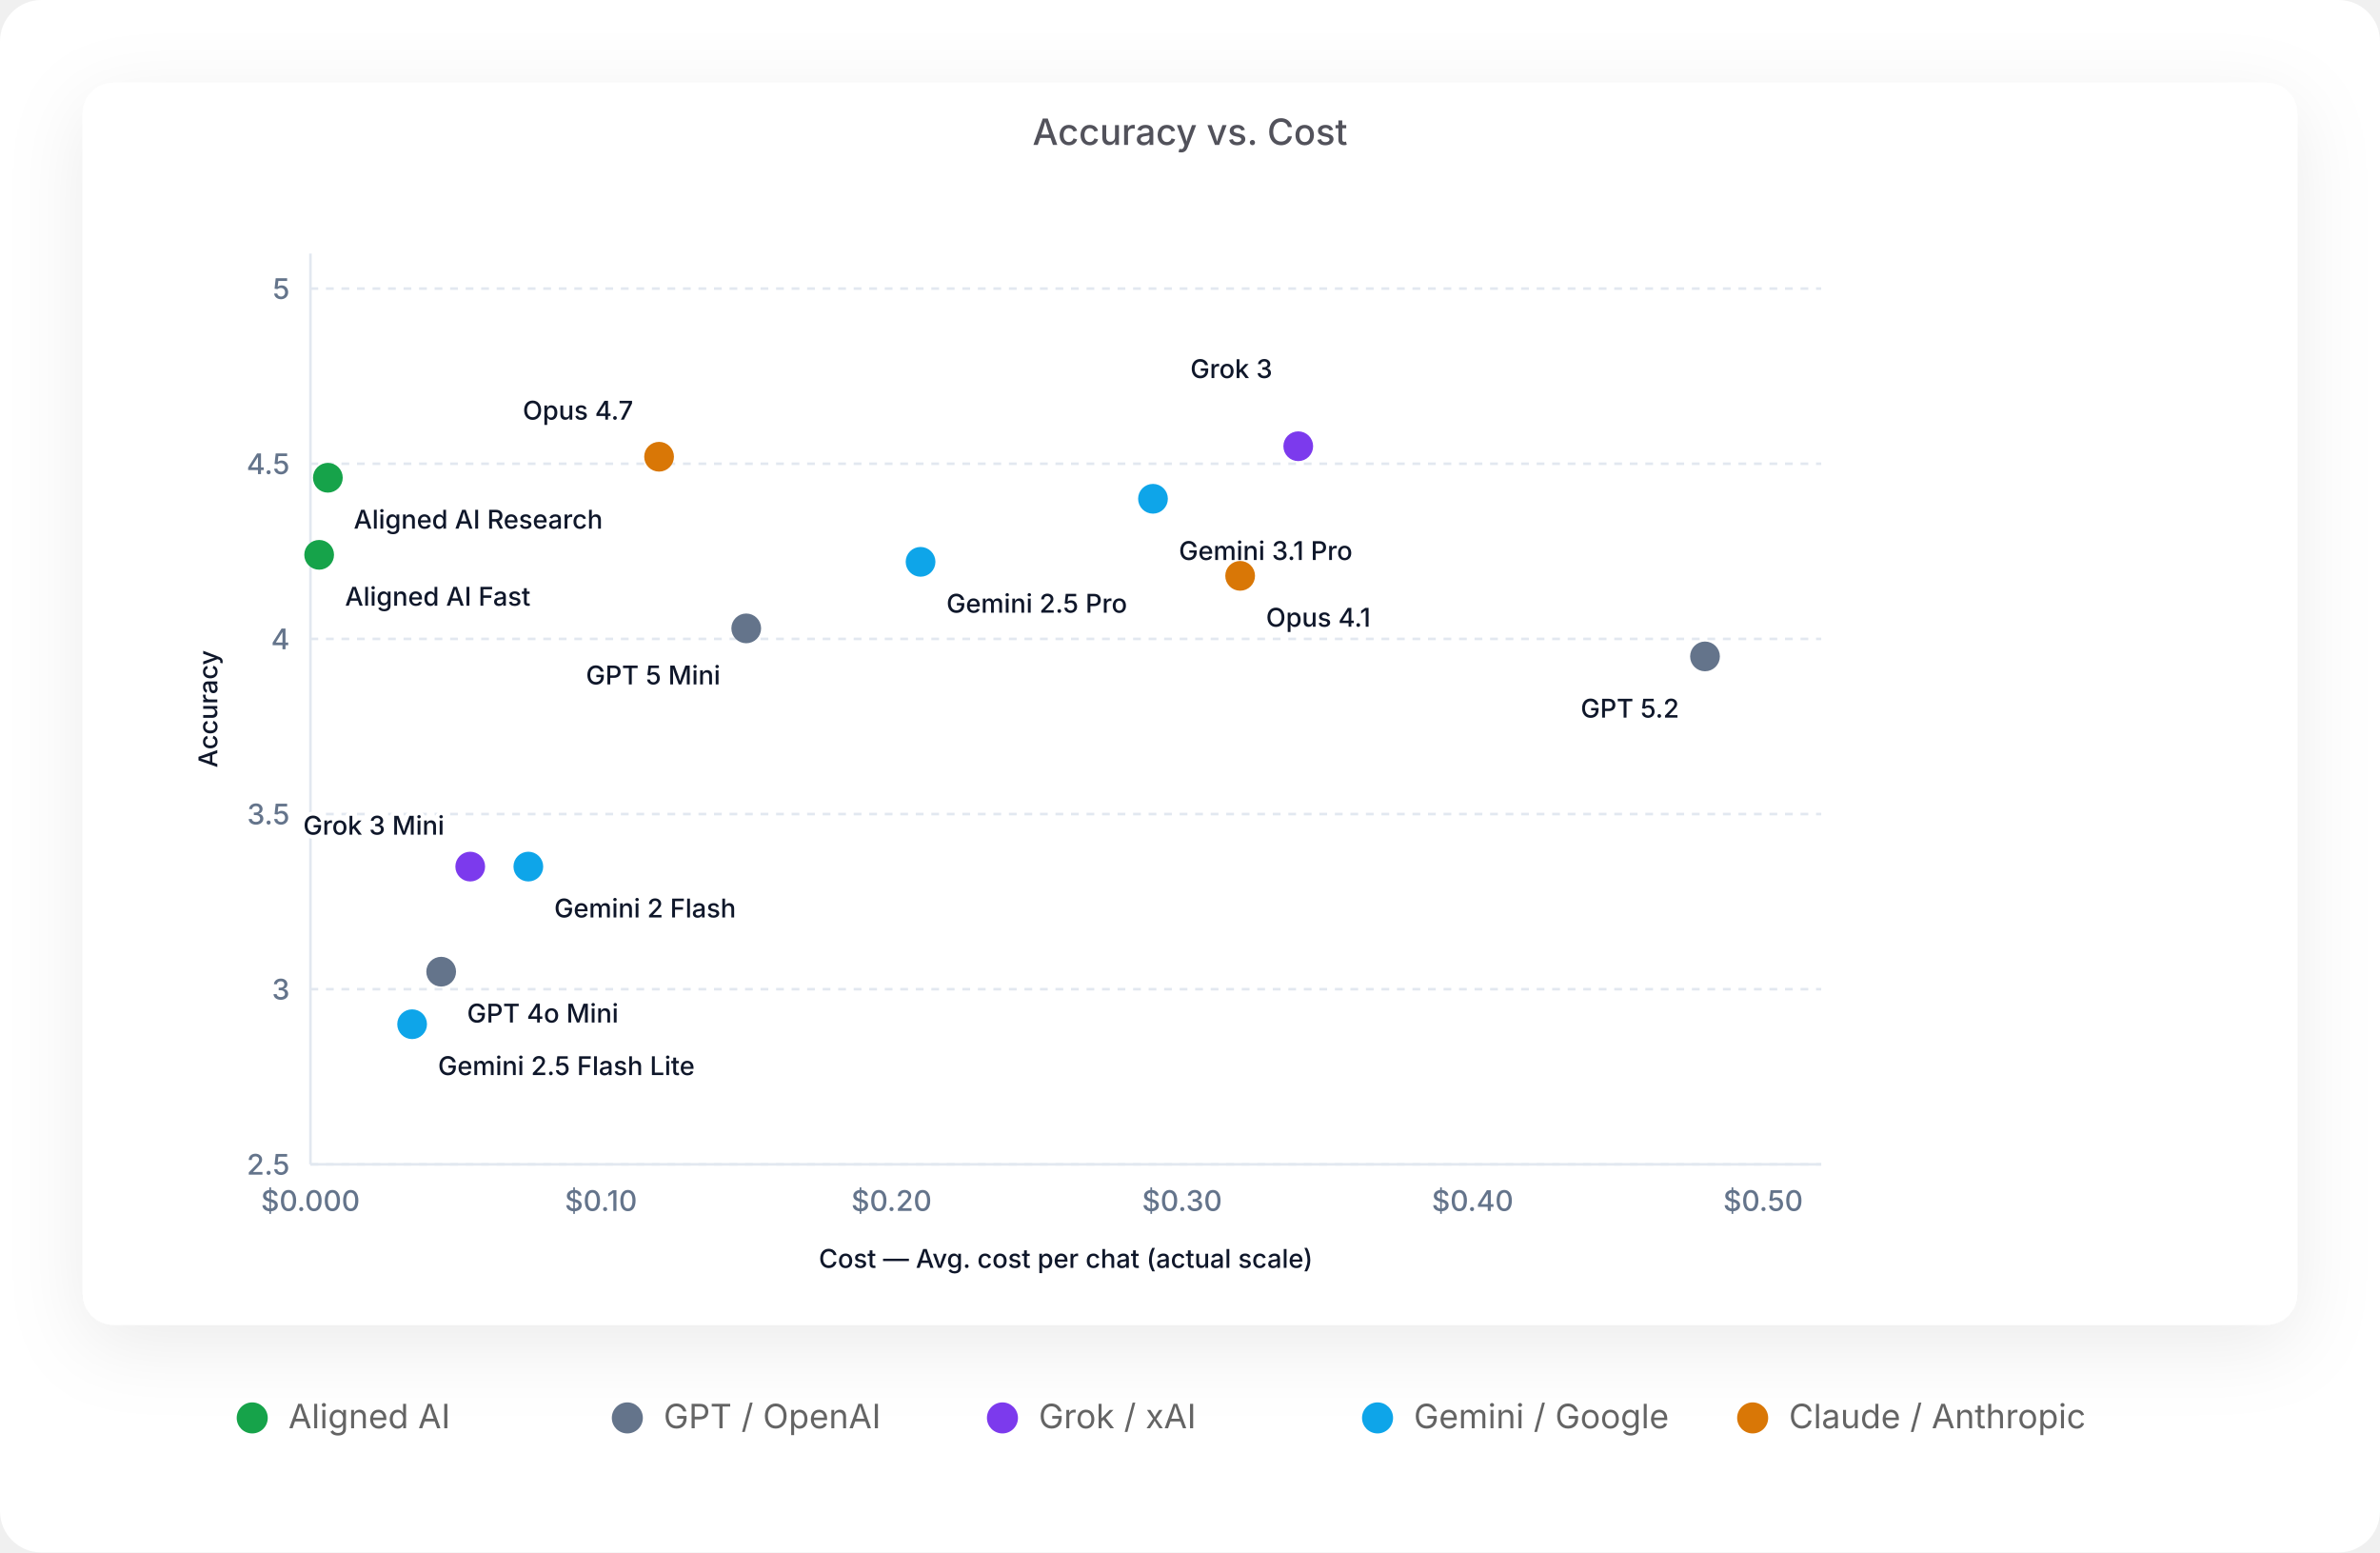
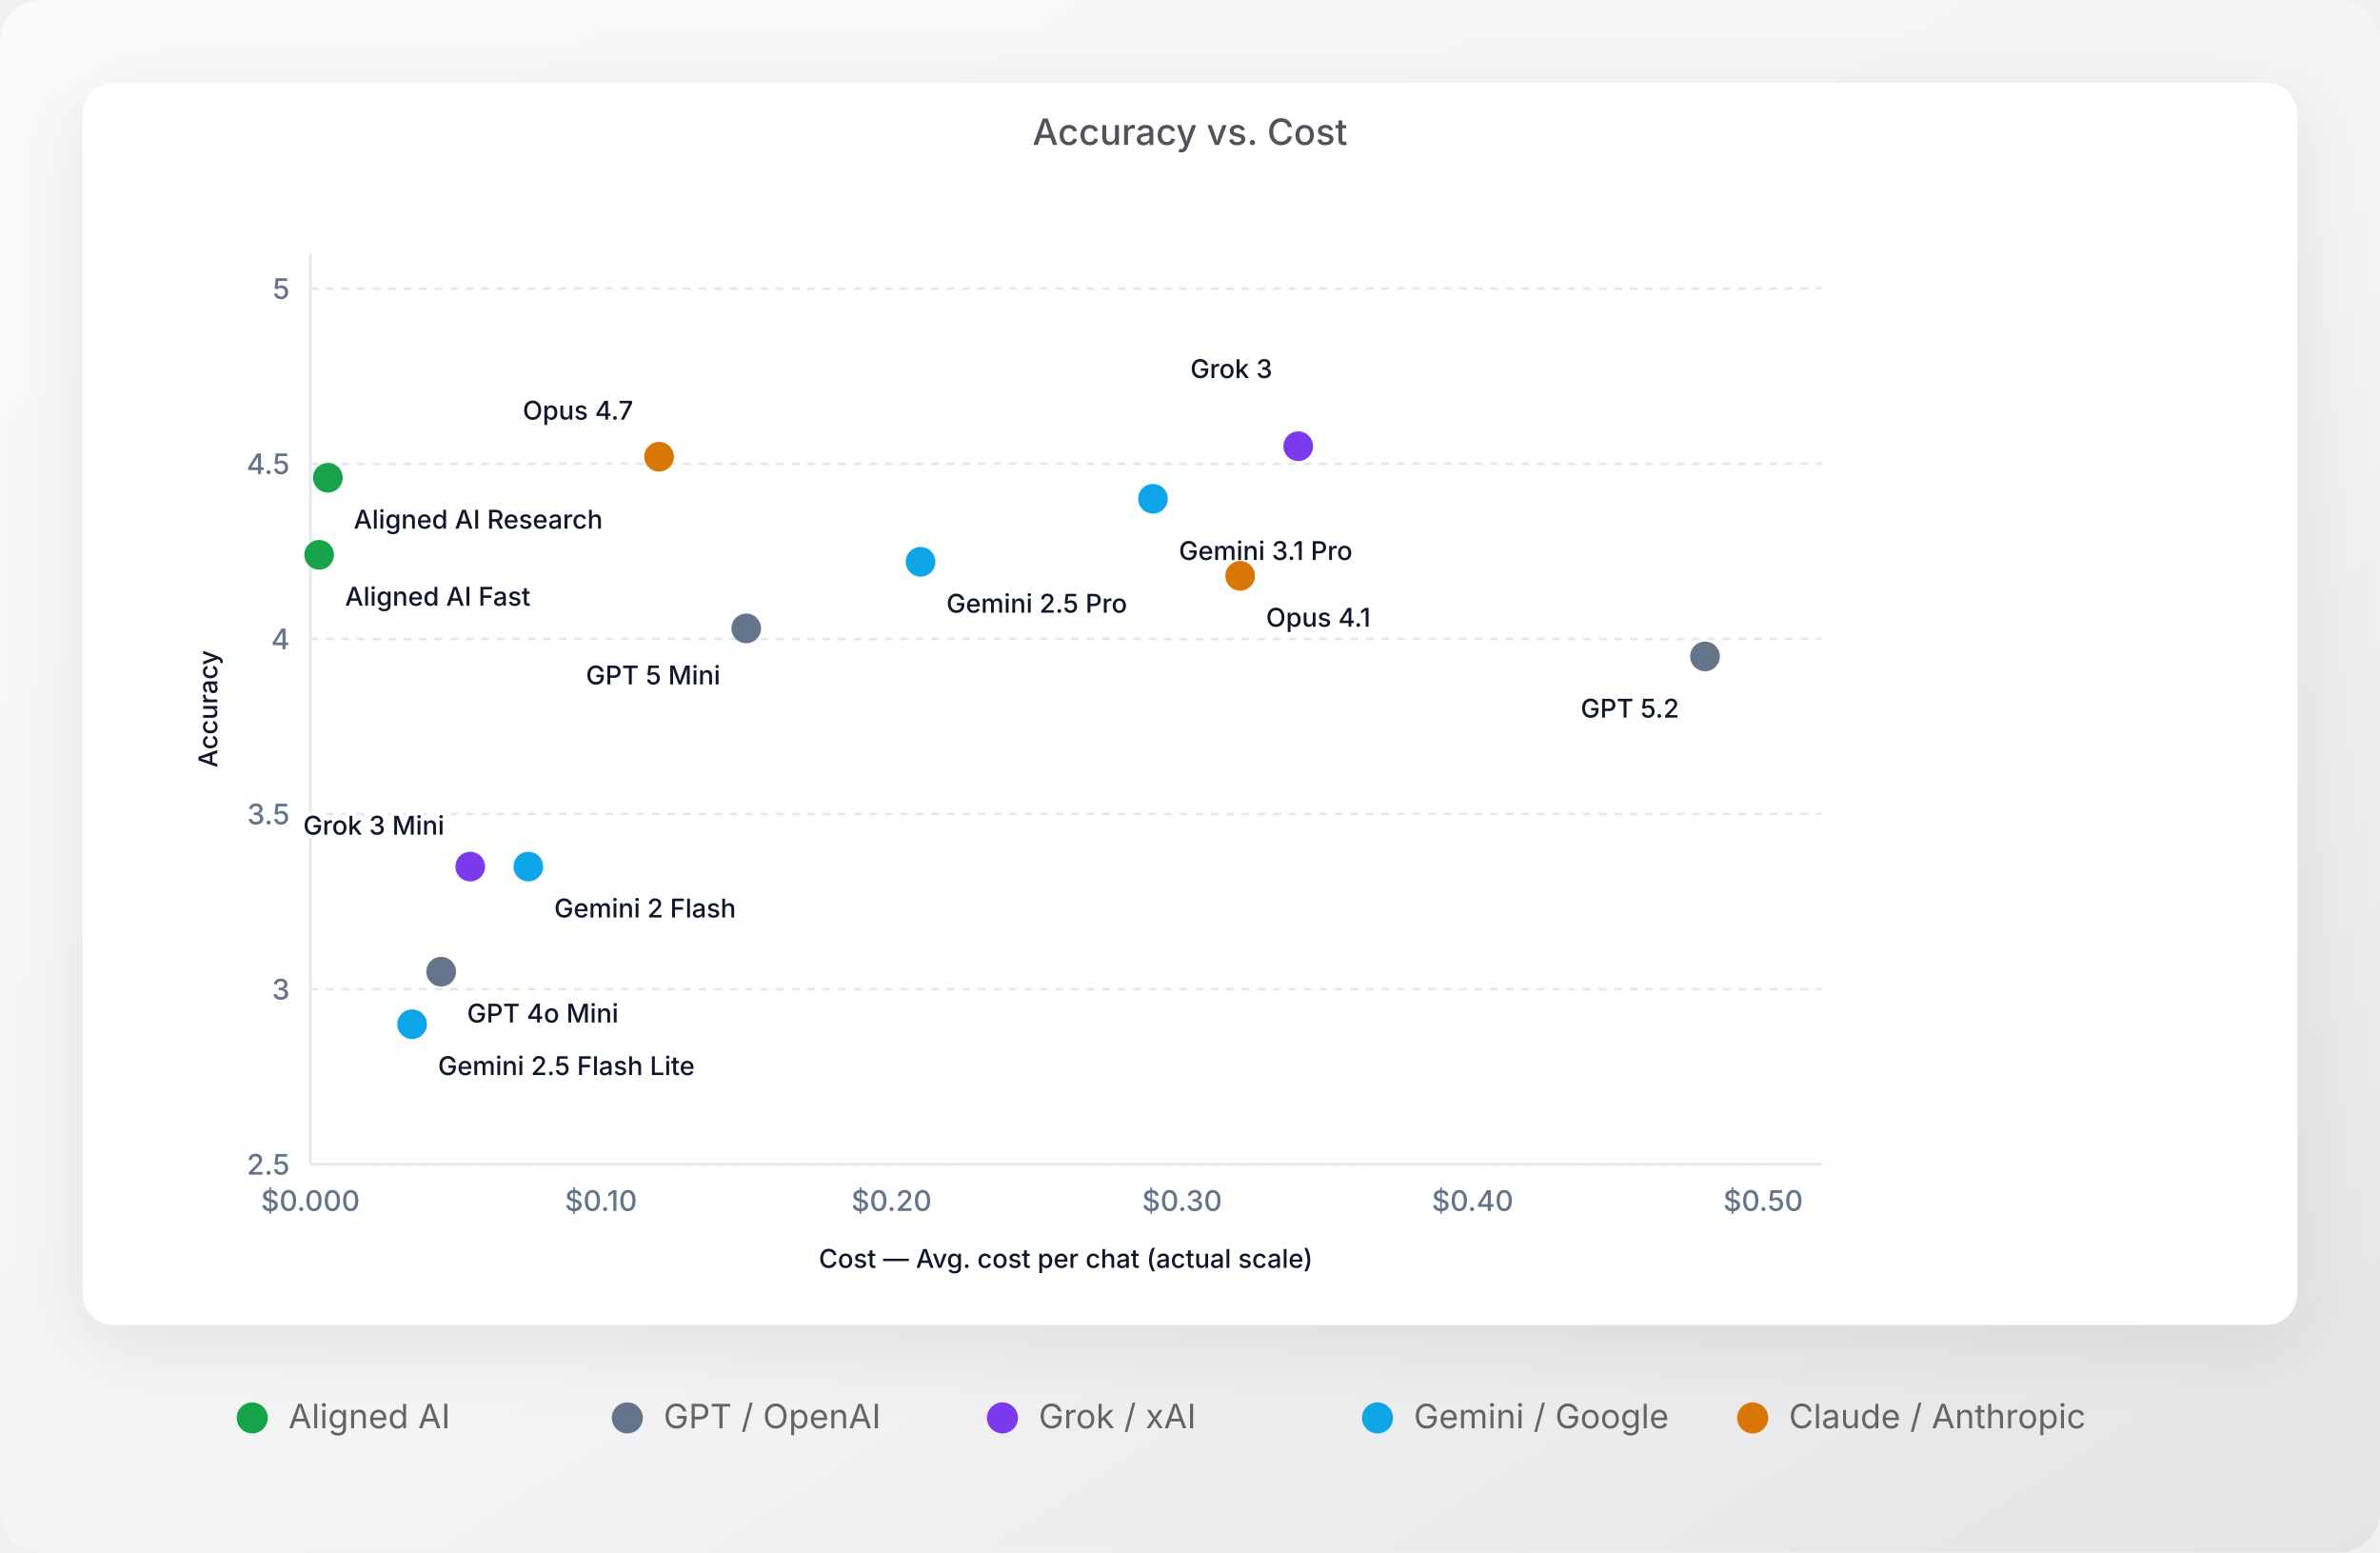
<svg xmlns="http://www.w3.org/2000/svg" width="920" height="600" viewBox="0 0 920 600" role="img" aria-label="Accuracy vs cost scatter plot, actual scale">
  <defs>
+     <linearGradient id="chart-bg" x1="0%" y1="0%" x2="100%" y2="100%">
+       <stop offset="0%" stop-color="#fafafa" />
+       <stop offset="55%" stop-color="#f4f4f5" />
+       <stop offset="100%" stop-color="#e4e4e7" />
+     </linearGradient>
    <filter id="card-shadow" x="-10%" y="-10%" width="120%" height="130%">
      <feDropShadow dx="0" dy="8" stdDeviation="15" flood-color="rgba(15,23,42,0.08)" />
    </filter>
  </defs>
-   <rect width="100%" height="100%" fill="#ffffff" rx="16" />
+   <rect width="100%" height="100%" fill="url(#chart-bg)" rx="16" />
  <rect x="32" y="32" width="856" height="480" rx="12" fill="#ffffff" filter="url(#card-shadow)" />
  <text x="460" y="56" text-anchor="middle" fill="#52525b" font-family="Inter, system-ui, sans-serif" font-size="14" font-weight="500">Accuracy vs. Cost</text>
  <g transform="translate(52, 76)">
    <g transform="translate(0, 0)">
      <line x1="68" y1="374" x2="652" y2="374" stroke="#e2e8f0" stroke-dasharray="3 3" />
      <line x1="68" y1="306.308" x2="652" y2="306.308" stroke="#e2e8f0" stroke-dasharray="3 3" />
      <line x1="68" y1="238.615" x2="652" y2="238.615" stroke="#e2e8f0" stroke-dasharray="3 3" />
      <line x1="68" y1="170.923" x2="652" y2="170.923" stroke="#e2e8f0" stroke-dasharray="3 3" />
      <line x1="68" y1="103.231" x2="652" y2="103.231" stroke="#e2e8f0" stroke-dasharray="3 3" />
      <line x1="68" y1="35.538" x2="652" y2="35.538" stroke="#e2e8f0" stroke-dasharray="3 3" />
      <line x1="68" y1="22" x2="68" y2="374" stroke="#e2e8f0" />
      <line x1="68" y1="374" x2="652" y2="374" stroke="#e2e8f0" />
      <text x="60" y="378" text-anchor="end" fill="#64748b" font-family="Inter, system-ui, sans-serif" font-size="11" font-weight="500">2.5</text>
      <text x="60" y="310.308" text-anchor="end" fill="#64748b" font-family="Inter, system-ui, sans-serif" font-size="11" font-weight="500">3</text>
      <text x="60" y="242.615" text-anchor="end" fill="#64748b" font-family="Inter, system-ui, sans-serif" font-size="11" font-weight="500">3.5</text>
      <text x="60" y="174.923" text-anchor="end" fill="#64748b" font-family="Inter, system-ui, sans-serif" font-size="11" font-weight="500">4</text>
      <text x="60" y="107.231" text-anchor="end" fill="#64748b" font-family="Inter, system-ui, sans-serif" font-size="11" font-weight="500">4.5</text>
      <text x="60" y="39.538" text-anchor="end" fill="#64748b" font-family="Inter, system-ui, sans-serif" font-size="11" font-weight="500">5</text>
      <text x="68" y="392" text-anchor="middle" fill="#64748b" font-family="Inter, system-ui, sans-serif" font-size="11" font-weight="500">$0.000</text>
      <text x="180.308" y="392" text-anchor="middle" fill="#64748b" font-family="Inter, system-ui, sans-serif" font-size="11" font-weight="500">$0.10</text>
      <text x="292.615" y="392" text-anchor="middle" fill="#64748b" font-family="Inter, system-ui, sans-serif" font-size="11" font-weight="500">$0.20</text>
      <text x="404.923" y="392" text-anchor="middle" fill="#64748b" font-family="Inter, system-ui, sans-serif" font-size="11" font-weight="500">$0.30</text>
      <text x="517.231" y="392" text-anchor="middle" fill="#64748b" font-family="Inter, system-ui, sans-serif" font-size="11" font-weight="500">$0.40</text>
      <text x="629.538" y="392" text-anchor="middle" fill="#64748b" font-family="Inter, system-ui, sans-serif" font-size="11" font-weight="500">$0.50</text>
      <text x="360" y="414" text-anchor="middle" fill="#0f172a" font-family="Inter, system-ui, sans-serif" font-size="10" font-weight="500">Cost — Avg. cost per chat (actual scale)</text>
      <text x="32" y="198" text-anchor="middle" fill="#0f172a" font-family="Inter, system-ui, sans-serif" font-size="10" font-weight="500" transform="rotate(-90 32 198)">Accuracy</text>
      <circle cx="71.369" cy="138.431" r="5" fill="#16a34a" stroke="#16a34a" stroke-width="1.5" />
      <text x="81.369" y="154.431" fill="#0f172a" font-family="Inter, system-ui, sans-serif" font-size="10" font-weight="500" text-anchor="start" dominant-baseline="middle" paint-order="stroke" stroke="#ffffff" stroke-width="3" stroke-linejoin="round">Aligned AI Fast</text>
      <circle cx="74.738" cy="108.646" r="5" fill="#16a34a" stroke="#16a34a" stroke-width="1.5" />
      <text x="84.738" y="124.646" fill="#0f172a" font-family="Inter, system-ui, sans-serif" font-size="10" font-weight="500" text-anchor="start" dominant-baseline="middle" paint-order="stroke" stroke="#ffffff" stroke-width="3" stroke-linejoin="round">Aligned AI Research</text>
      <circle cx="107.308" cy="319.846" r="5" fill="#0ea5e9" stroke="#0ea5e9" stroke-width="1.5" />
      <text x="117.308" y="335.846" fill="#0f172a" font-family="Inter, system-ui, sans-serif" font-size="10" font-weight="500" text-anchor="start" dominant-baseline="middle" paint-order="stroke" stroke="#ffffff" stroke-width="3" stroke-linejoin="round">Gemini 2.5 Flash Lite</text>
      <circle cx="118.538" cy="299.538" r="5" fill="#64748b" stroke="#64748b" stroke-width="1.5" />
      <text x="128.538" y="315.538" fill="#0f172a" font-family="Inter, system-ui, sans-serif" font-size="10" font-weight="500" text-anchor="start" dominant-baseline="middle" paint-order="stroke" stroke="#ffffff" stroke-width="3" stroke-linejoin="round">GPT 4o Mini</text>
      <circle cx="129.769" cy="258.923" r="5" fill="#7c3aed" stroke="#7c3aed" stroke-width="1.5" />
      <text x="119.769" y="242.923" fill="#0f172a" font-family="Inter, system-ui, sans-serif" font-size="10" font-weight="500" text-anchor="end" dominant-baseline="middle" paint-order="stroke" stroke="#ffffff" stroke-width="3" stroke-linejoin="round">Grok 3 Mini</text>
      <circle cx="152.231" cy="258.923" r="5" fill="#0ea5e9" stroke="#0ea5e9" stroke-width="1.5" />
      <text x="162.231" y="274.923" fill="#0f172a" font-family="Inter, system-ui, sans-serif" font-size="10" font-weight="500" text-anchor="start" dominant-baseline="middle" paint-order="stroke" stroke="#ffffff" stroke-width="3" stroke-linejoin="round">Gemini 2 Flash</text>
      <circle cx="202.769" cy="100.523" r="5" fill="#d97706" stroke="#d97706" stroke-width="1.5" />
      <text x="192.769" y="82.523" fill="#0f172a" font-family="Inter, system-ui, sans-serif" font-size="10" font-weight="500" text-anchor="end" dominant-baseline="middle" paint-order="stroke" stroke="#ffffff" stroke-width="3" stroke-linejoin="round">Opus 4.7</text>
      <circle cx="236.462" cy="166.862" r="5" fill="#64748b" stroke="#64748b" stroke-width="1.5" />
      <text x="226.462" y="184.862" fill="#0f172a" font-family="Inter, system-ui, sans-serif" font-size="10" font-weight="500" text-anchor="end" dominant-baseline="middle" paint-order="stroke" stroke="#ffffff" stroke-width="3" stroke-linejoin="round">GPT 5 Mini</text>
      <circle cx="303.846" cy="141.138" r="5" fill="#0ea5e9" stroke="#0ea5e9" stroke-width="1.5" />
      <text x="313.846" y="157.138" fill="#0f172a" font-family="Inter, system-ui, sans-serif" font-size="10" font-weight="500" text-anchor="start" dominant-baseline="middle" paint-order="stroke" stroke="#ffffff" stroke-width="3" stroke-linejoin="round">Gemini 2.5 Pro</text>
      <circle cx="393.692" cy="116.769" r="5" fill="#0ea5e9" stroke="#0ea5e9" stroke-width="1.5" />
      <text x="403.692" y="136.769" fill="#0f172a" font-family="Inter, system-ui, sans-serif" font-size="10" font-weight="500" text-anchor="start" dominant-baseline="middle" paint-order="stroke" stroke="#ffffff" stroke-width="3" stroke-linejoin="round">Gemini 3.1 Pro</text>
      <circle cx="427.385" cy="146.554" r="5" fill="#d97706" stroke="#d97706" stroke-width="1.5" />
      <text x="437.385" y="162.554" fill="#0f172a" font-family="Inter, system-ui, sans-serif" font-size="10" font-weight="500" text-anchor="start" dominant-baseline="middle" paint-order="stroke" stroke="#ffffff" stroke-width="3" stroke-linejoin="round">Opus 4.1</text>
      <circle cx="449.846" cy="96.462" r="5" fill="#7c3aed" stroke="#7c3aed" stroke-width="1.5" />
      <text x="439.846" y="66.462" fill="#0f172a" font-family="Inter, system-ui, sans-serif" font-size="10" font-weight="500" text-anchor="end" dominant-baseline="middle" paint-order="stroke" stroke="#ffffff" stroke-width="3" stroke-linejoin="round">Grok 3</text>
      <circle cx="607.077" cy="177.692" r="5" fill="#64748b" stroke="#64748b" stroke-width="1.5" />
      <text x="597.077" y="197.692" fill="#0f172a" font-family="Inter, system-ui, sans-serif" font-size="10" font-weight="500" text-anchor="end" dominant-baseline="middle" paint-order="stroke" stroke="#ffffff" stroke-width="3" stroke-linejoin="round">GPT 5.2</text>
    </g>
  </g>
  <g transform="translate(97.5, 548)">
    <circle cx="0" cy="0" r="6" fill="#16a34a" />
    <text x="14" y="4" fill="#646464" font-family="Inter, system-ui, sans-serif" font-size="13">Aligned AI</text>
  </g>
  <g transform="translate(242.5, 548)">
    <circle cx="0" cy="0" r="6" fill="#64748b" />
    <text x="14" y="4" fill="#646464" font-family="Inter, system-ui, sans-serif" font-size="13">GPT / OpenAI</text>
  </g>
  <g transform="translate(387.5, 548)">
    <circle cx="0" cy="0" r="6" fill="#7c3aed" />
    <text x="14" y="4" fill="#646464" font-family="Inter, system-ui, sans-serif" font-size="13">Grok / xAI</text>
  </g>
  <g transform="translate(532.5, 548)">
    <circle cx="0" cy="0" r="6" fill="#0ea5e9" />
    <text x="14" y="4" fill="#646464" font-family="Inter, system-ui, sans-serif" font-size="13">Gemini / Google</text>
  </g>
  <g transform="translate(677.5, 548)">
    <circle cx="0" cy="0" r="6" fill="#d97706" />
    <text x="14" y="4" fill="#646464" font-family="Inter, system-ui, sans-serif" font-size="13">Claude / Anthropic</text>
  </g>
</svg>
